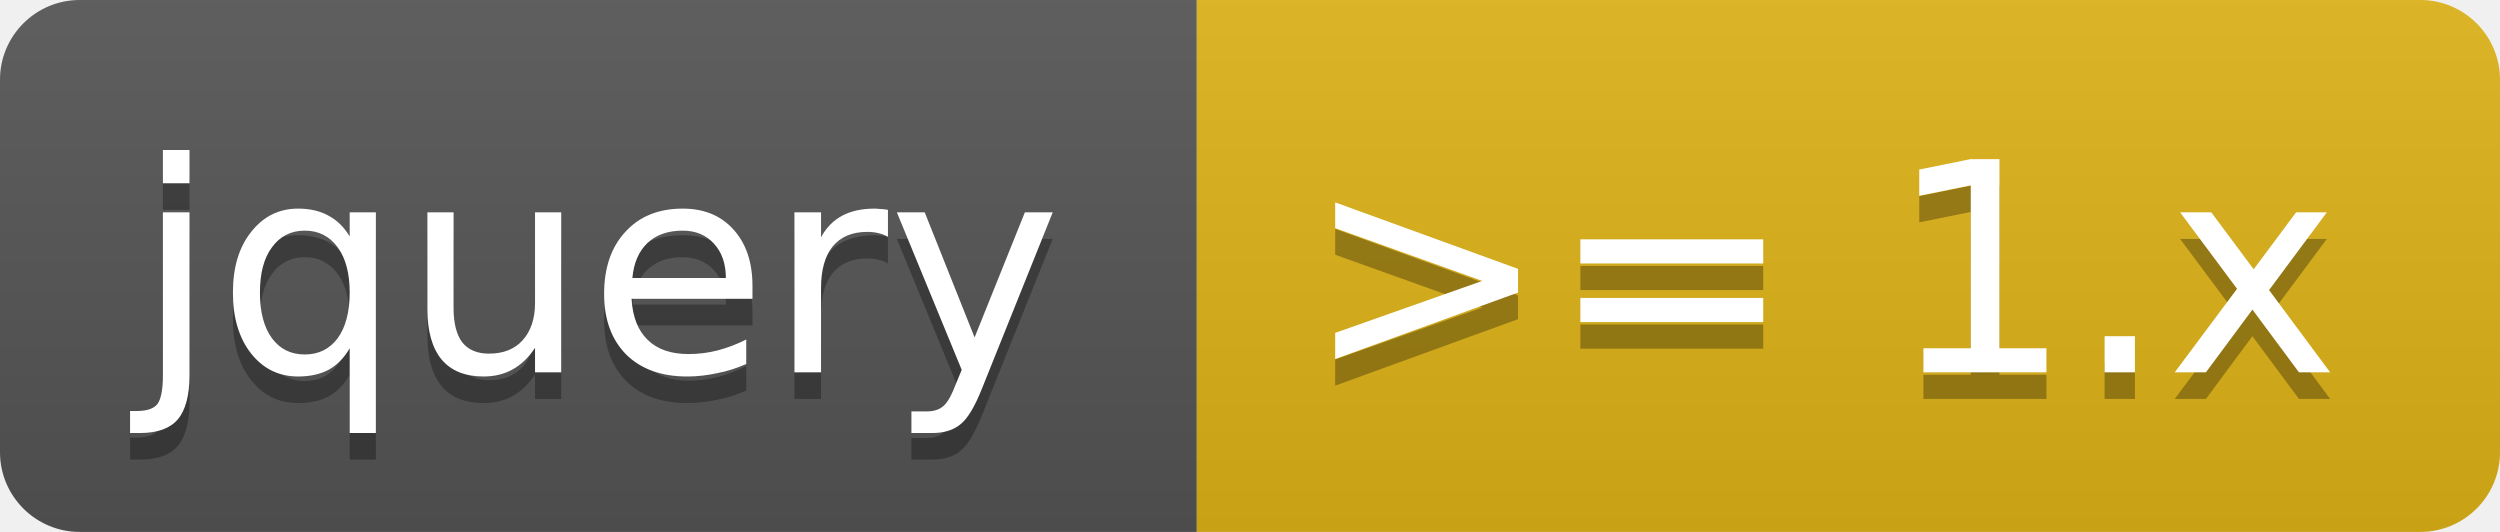
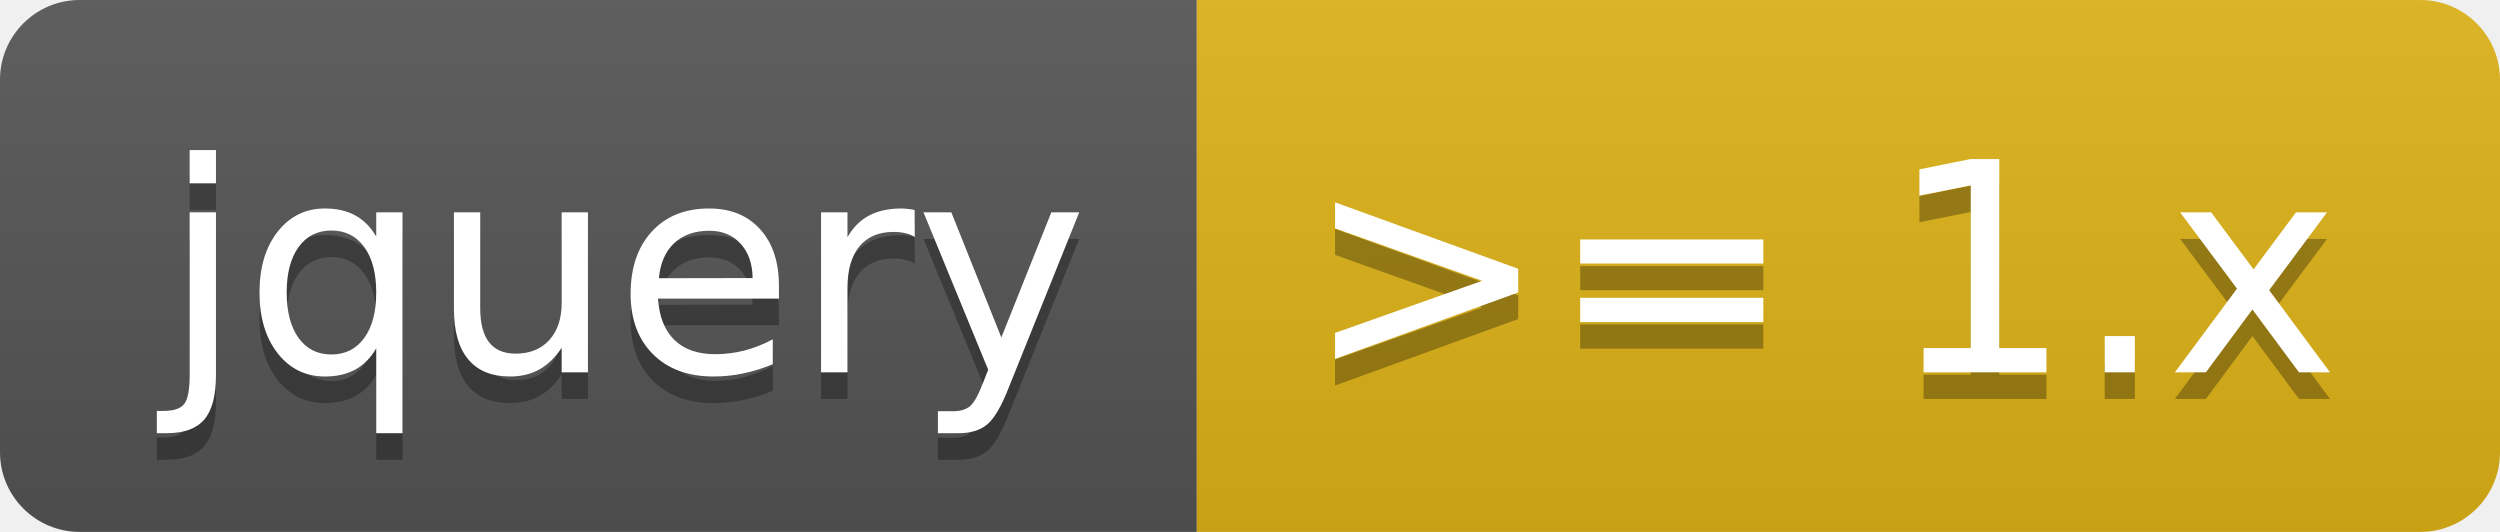
<svg xmlns="http://www.w3.org/2000/svg" width="94" height="20">
  <linearGradient id="b" x2="0" y2="100%">
    <stop offset="0" stop-color="#bbb" stop-opacity=".1" />
    <stop offset="1" stop-opacity=".1" />
  </linearGradient>
  <clipPath id="a">
    <rect width="94" height="20" rx="3" fill="#fff" />
  </clipPath>
  <g clip-path="url(#a)">
    <path fill="#555" d="M0 0h45v20H0z" />
    <path fill="#dfb317" d="M45 0h49v20H45z" />
    <path fill="url(#b)" d="M0 0h94v20H0z" />
  </g>
-   <g fill="#fff" text-anchor="middle" font-family="DejaVu Sans,Verdana,Geneva,sans-serif" font-size="11">
-     <text x="22.5" y="15" fill="#010101" fill-opacity=".3">jquery</text>
-     <text x="22.5" y="14">jquery</text>
-     <text x="68.5" y="15" fill="#010101" fill-opacity=".3">&gt;= 1.x</text>
-     <text x="68.5" y="14">&gt;= 1.x</text>
+   <g fill="#fff" text-anchor="middle" font-family="DejaVu Sans,Verdana,Geneva,sans-serif" font-size="110">
+     <text x="235" y="150" fill="#010101" fill-opacity=".3" transform="scale(.1)" textLength="350">jquery</text>
+     <text x="235" y="140" transform="scale(.1)" textLength="350">jquery</text>
+     <text x="685" y="150" fill="#010101" fill-opacity=".3" transform="scale(.1)" textLength="390">&gt;= 1.x</text>
+     <text x="685" y="140" transform="scale(.1)" textLength="390">&gt;= 1.x</text>
  </g>
</svg>
